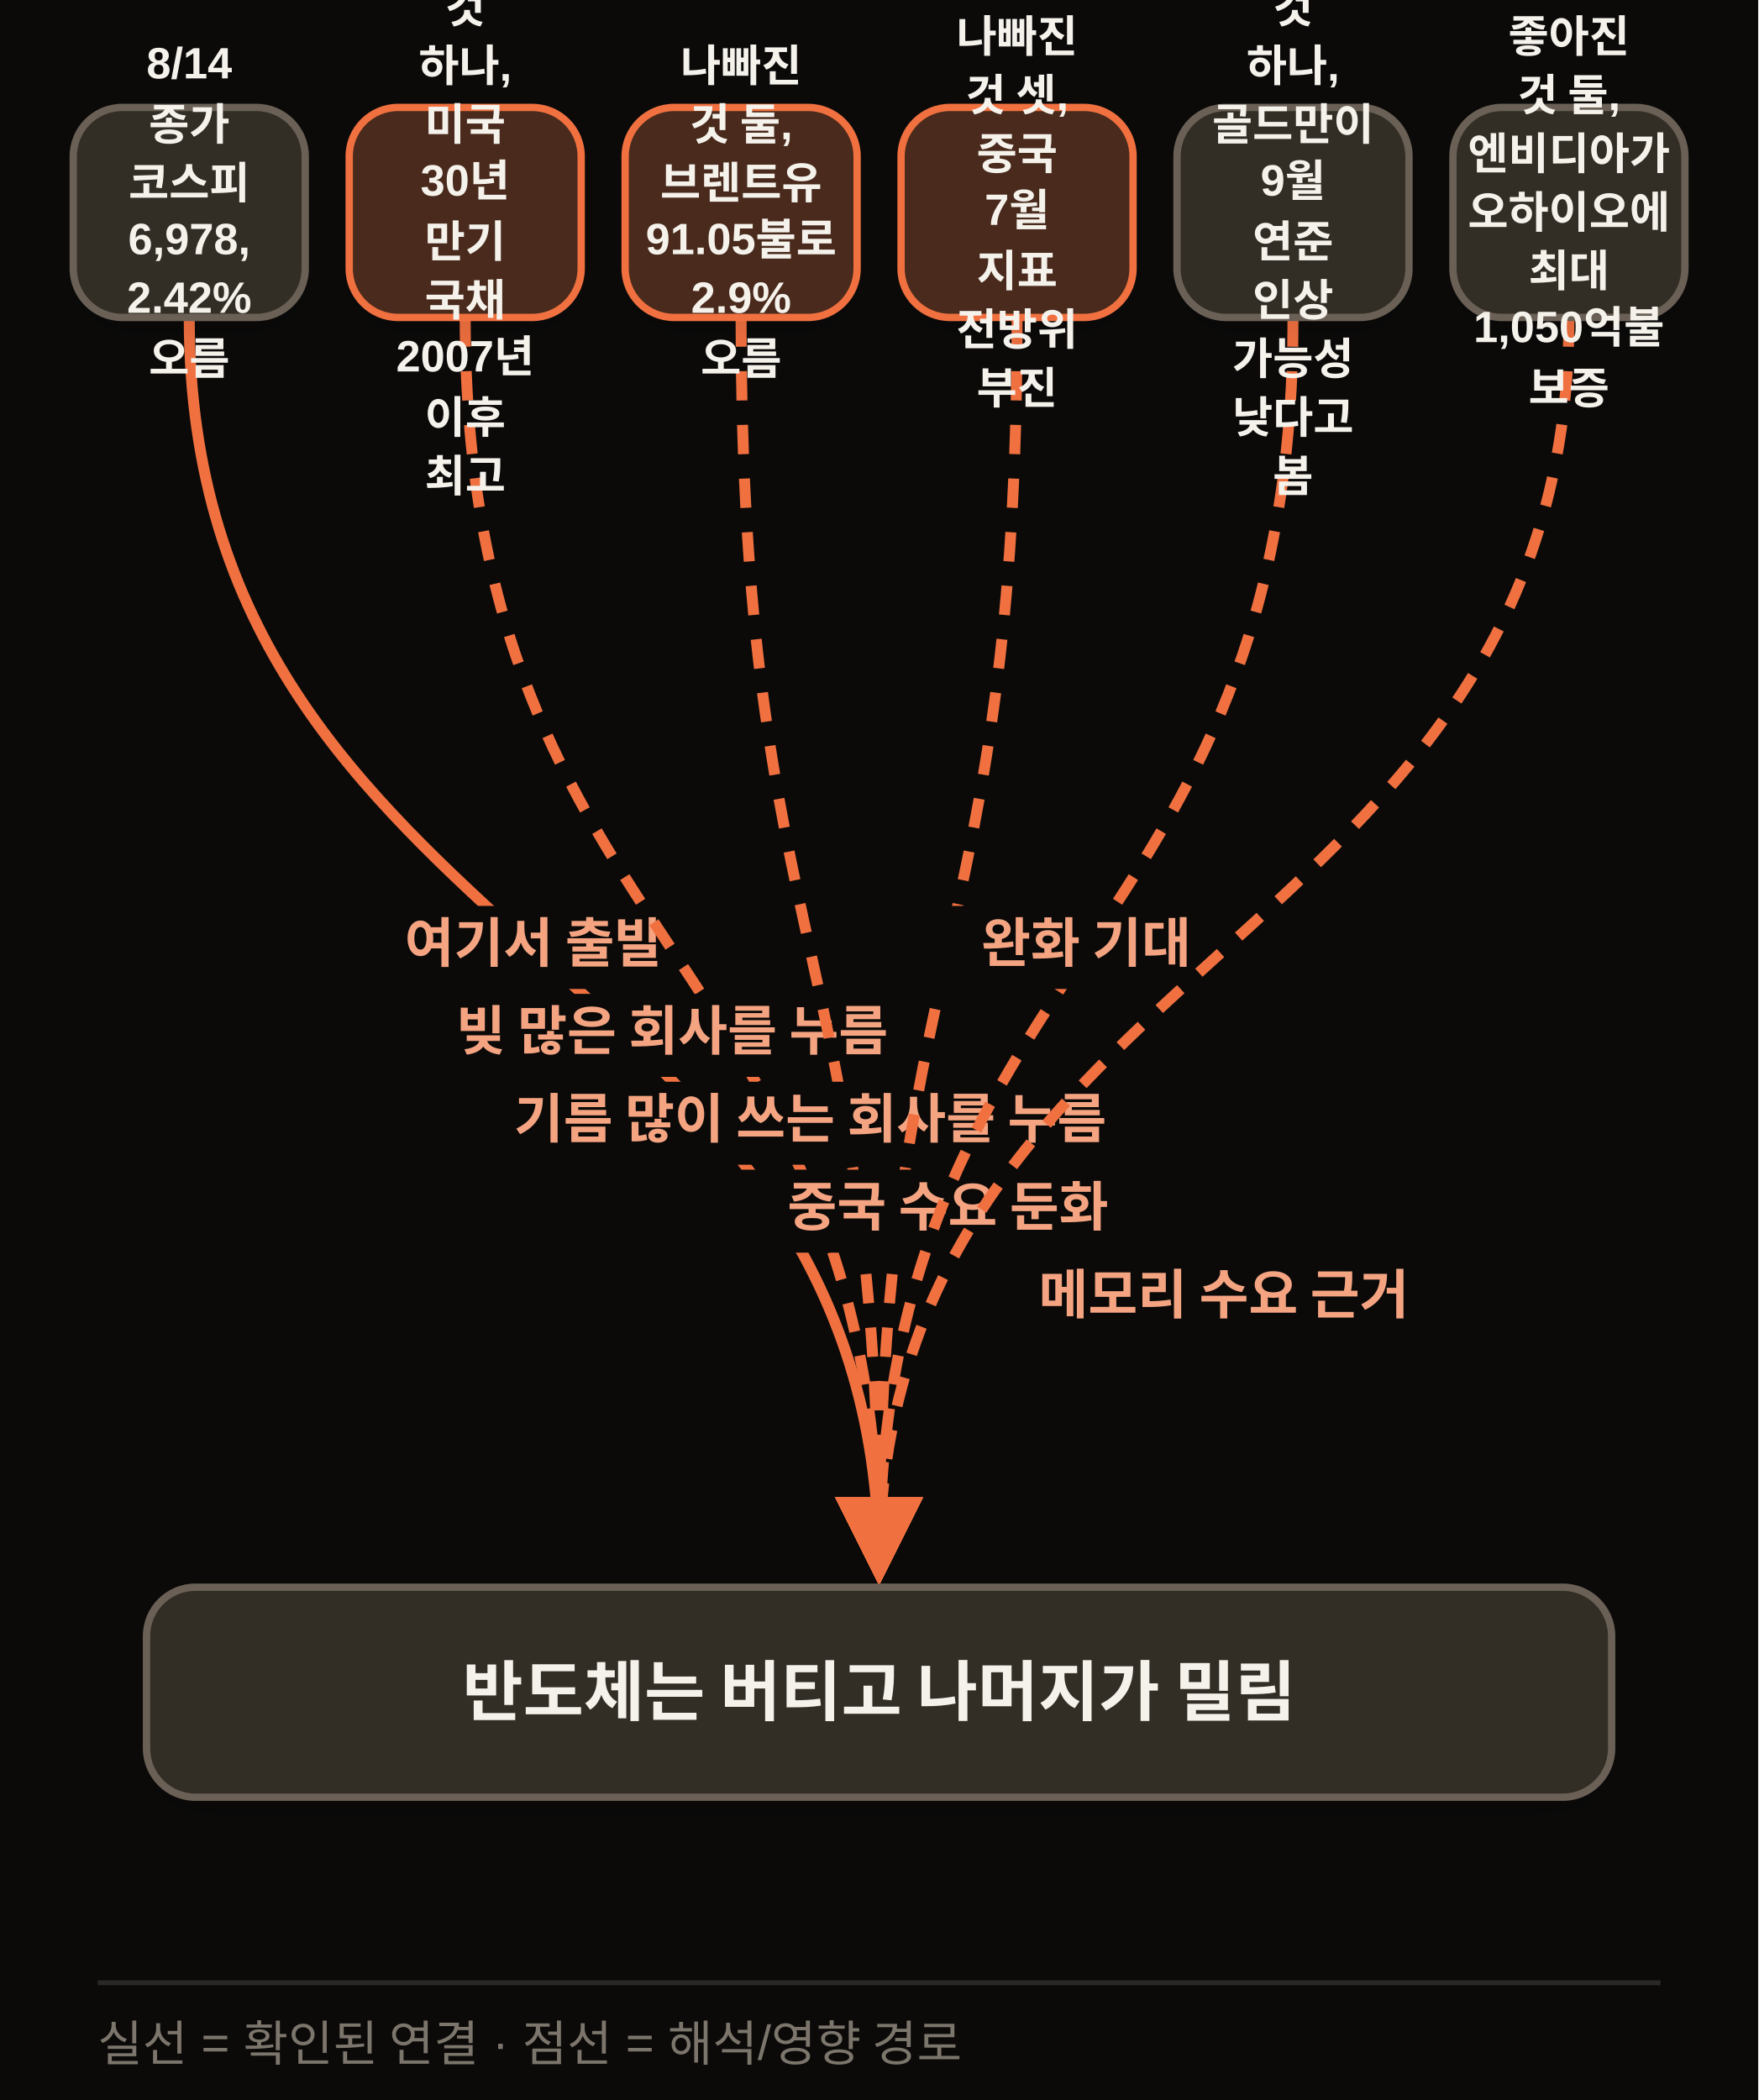
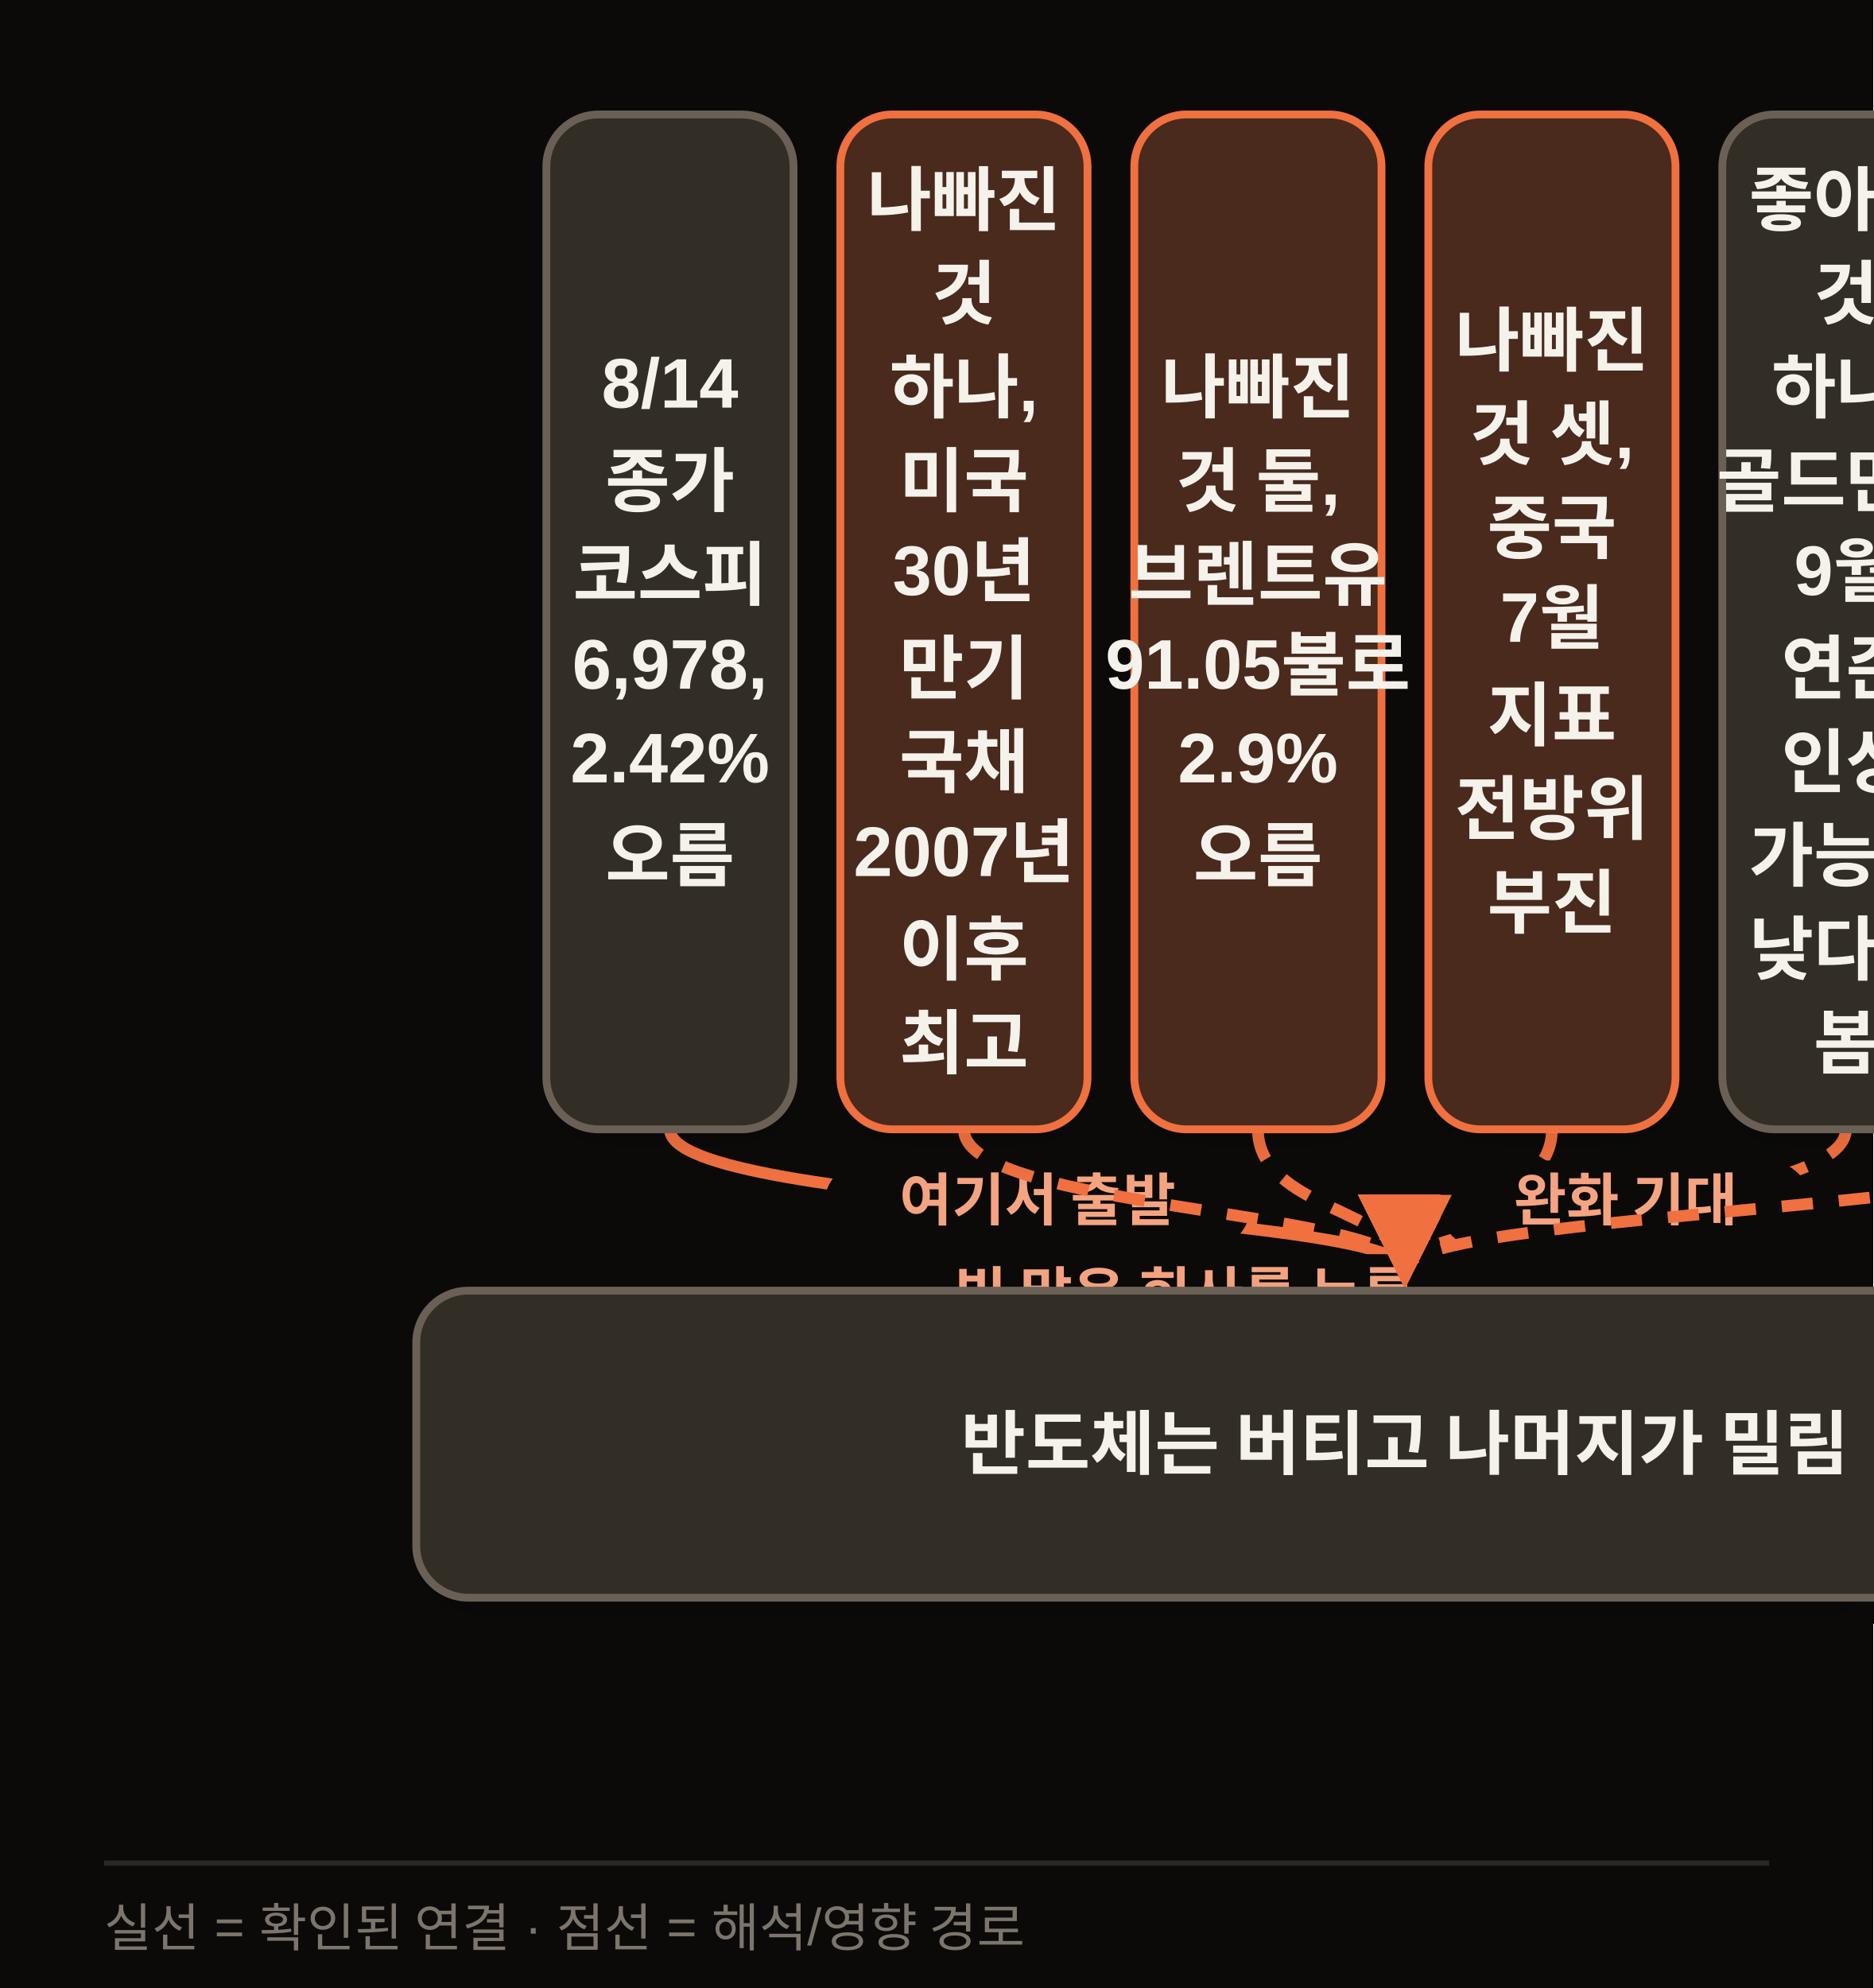
- <svg xmlns="http://www.w3.org/2000/svg" width="720" height="860" viewBox="0 0 720 860" class="morning-diagram morning-diagram-mobile" data-mobile-layout="same-topology" data-motion-orientation="TB" data-motion-steps="3">
+ <svg xmlns="http://www.w3.org/2000/svg" width="720" height="764" viewBox="0 0 720 764" class="morning-diagram morning-diagram-mobile" data-mobile-layout="same-topology" data-motion-orientation="TB" data-motion-steps="3">
  <defs>
    <filter id="shadow" x="-20%" y="-20%" width="140%" height="160%">
      <feDropShadow dx="0" dy="6" stdDeviation="8" flood-color="#111111" flood-opacity=".09" />
    </filter>
    <marker id="arrow" viewBox="0 0 10 10" refX="8" refY="5" markerWidth="8" markerHeight="8" orient="auto-start-reverse">
      <path d="M 0 0 L 10 5 L 0 10 z" fill="#F07040" />
    </marker>
  </defs>
-   <rect width="720" height="860" fill="#0B0A09" />
+   <rect width="720" height="764" fill="#0B0A09" />
  <g class="motion-step motion-edge" data-motion-step="1" data-from="A" data-to="G" style="--motion-delay:4080ms">
-     <path d="M 77.5 130.0 C 77.5 390.0, 360.0 390.0, 360.0 642.0" fill="none" stroke="#F07040" stroke-width="4.5" marker-end="url(#arrow)" />
-     <rect x="136.8" y="371.0" width="164" height="34" rx="17" fill="#0B0A09" />
-     <text x="218.8" y="394.0" text-anchor="middle" font-family="Apple SD Gothic Neo,Malgun Gothic,Arial,sans-serif" font-size="22" font-weight="800" fill="#F5A481">여기서 출발</text>
+     <path d="M 257.5 434.0 C 257.5 465.0, 540.0 465.0, 540.0 488.0" fill="none" stroke="#F07040" stroke-width="4.5" marker-end="url(#arrow)" />
+     <rect x="316.8" y="446.0" width="164" height="34" rx="17" fill="#0B0A09" />
+     <text x="398.8" y="469.0" text-anchor="middle" font-family="Apple SD Gothic Neo,Malgun Gothic,Arial,sans-serif" font-size="22" font-weight="800" fill="#F5A481">여기서 출발</text>
  </g>
  <g class="motion-step motion-edge" data-motion-step="1" data-from="B" data-to="G" style="--motion-delay:4760ms">
-     <path d="M 190.5 130.0 C 190.5 390.0, 360.0 390.0, 360.0 642.0" fill="none" stroke="#F07040" stroke-width="4.5" stroke-dasharray="12 10" marker-end="url(#arrow)" />
-     <rect x="156.2" y="407.0" width="238" height="34" rx="17" fill="#0B0A09" />
-     <text x="275.2" y="430.0" text-anchor="middle" font-family="Apple SD Gothic Neo,Malgun Gothic,Arial,sans-serif" font-size="22" font-weight="800" fill="#F5A481">빚 많은 회사를 누름</text>
+     <path d="M 370.5 434.0 C 370.5 465.0, 540.0 465.0, 540.0 488.0" fill="none" stroke="#F07040" stroke-width="4.5" stroke-dasharray="12 10" marker-end="url(#arrow)" />
+     <rect x="336.2" y="482.0" width="238" height="34" rx="17" fill="#0B0A09" />
+     <text x="455.2" y="505.0" text-anchor="middle" font-family="Apple SD Gothic Neo,Malgun Gothic,Arial,sans-serif" font-size="22" font-weight="800" fill="#F5A481">빚 많은 회사를 누름</text>
  </g>
  <g class="motion-step motion-edge" data-motion-step="1" data-from="C" data-to="G" style="--motion-delay:5440ms">
-     <path d="M 303.5 130.0 C 303.5 390.0, 360.0 390.0, 360.0 642.0" fill="none" stroke="#F07040" stroke-width="4.5" stroke-dasharray="12 10" marker-end="url(#arrow)" />
-     <rect x="212.8" y="443.0" width="238" height="34" rx="17" fill="#0B0A09" />
-     <text x="331.8" y="466.0" text-anchor="middle" font-family="Apple SD Gothic Neo,Malgun Gothic,Arial,sans-serif" font-size="22" font-weight="800" fill="#F5A481">기름 많이 쓰는 회사를 누름</text>
+     <path d="M 483.5 434.0 C 483.5 465.0, 540.0 465.0, 540.0 488.0" fill="none" stroke="#F07040" stroke-width="4.5" stroke-dasharray="12 10" marker-end="url(#arrow)" />
+     <rect x="392.8" y="518.0" width="238" height="34" rx="17" fill="#0B0A09" />
+     <text x="511.8" y="541.0" text-anchor="middle" font-family="Apple SD Gothic Neo,Malgun Gothic,Arial,sans-serif" font-size="22" font-weight="800" fill="#F5A481">기름 많이 쓰는 회사를 누름</text>
  </g>
  <g class="motion-step motion-edge" data-motion-step="1" data-from="D" data-to="G" style="--motion-delay:6120ms">
-     <path d="M 416.5 130.0 C 416.5 390.0, 360.0 390.0, 360.0 642.0" fill="none" stroke="#F07040" stroke-width="4.5" stroke-dasharray="12 10" marker-end="url(#arrow)" />
-     <rect x="285.2" y="479.0" width="206" height="34" rx="17" fill="#0B0A09" />
-     <text x="388.2" y="502.0" text-anchor="middle" font-family="Apple SD Gothic Neo,Malgun Gothic,Arial,sans-serif" font-size="22" font-weight="800" fill="#F5A481">중국 수요 둔화</text>
+     <path d="M 596.5 434.0 C 596.5 465.0, 540.0 465.0, 540.0 488.0" fill="none" stroke="#F07040" stroke-width="4.5" stroke-dasharray="12 10" marker-end="url(#arrow)" />
+     <rect x="465.2" y="554.0" width="206" height="34" rx="17" fill="#0B0A09" />
+     <text x="568.2" y="577.0" text-anchor="middle" font-family="Apple SD Gothic Neo,Malgun Gothic,Arial,sans-serif" font-size="22" font-weight="800" fill="#F5A481">중국 수요 둔화</text>
  </g>
  <g class="motion-step motion-edge" data-motion-step="1" data-from="E" data-to="G" style="--motion-delay:6800ms">
-     <path d="M 529.5 130.0 C 529.5 390.0, 360.0 390.0, 360.0 642.0" fill="none" stroke="#F07040" stroke-width="4.5" stroke-dasharray="12 10" marker-end="url(#arrow)" />
-     <rect x="373.2" y="371.0" width="143" height="34" rx="17" fill="#0B0A09" />
-     <text x="444.8" y="394.0" text-anchor="middle" font-family="Apple SD Gothic Neo,Malgun Gothic,Arial,sans-serif" font-size="22" font-weight="800" fill="#F5A481">완화 기대</text>
+     <path d="M 709.5 434.0 C 709.5 465.0, 540.0 465.0, 540.0 488.0" fill="none" stroke="#F07040" stroke-width="4.5" stroke-dasharray="12 10" marker-end="url(#arrow)" />
+     <rect x="553.2" y="446.0" width="143" height="34" rx="17" fill="#0B0A09" />
+     <text x="624.8" y="469.0" text-anchor="middle" font-family="Apple SD Gothic Neo,Malgun Gothic,Arial,sans-serif" font-size="22" font-weight="800" fill="#F5A481">완화 기대</text>
  </g>
  <g class="motion-step motion-edge" data-motion-step="1" data-from="F" data-to="G" style="--motion-delay:7480ms">
-     <path d="M 642.5 130.0 C 642.5 390.0, 360.0 390.0, 360.0 642.0" fill="none" stroke="#F07040" stroke-width="4.5" stroke-dasharray="12 10" marker-end="url(#arrow)" />
-     <rect x="387.8" y="515.0" width="227" height="34" rx="17" fill="#0B0A09" />
-     <text x="501.2" y="538.0" text-anchor="middle" font-family="Apple SD Gothic Neo,Malgun Gothic,Arial,sans-serif" font-size="22" font-weight="800" fill="#F5A481">메모리 수요 근거</text>
+     <path d="M 822.5 434.0 C 822.5 465.0, 540.0 465.0, 540.0 488.0" fill="none" stroke="#F07040" stroke-width="4.5" stroke-dasharray="12 10" marker-end="url(#arrow)" />
+     <rect x="567.8" y="590.0" width="227" height="34" rx="17" fill="#0B0A09" />
+     <text x="681.2" y="613.0" text-anchor="middle" font-family="Apple SD Gothic Neo,Malgun Gothic,Arial,sans-serif" font-size="22" font-weight="800" fill="#F5A481">메모리 수요 근거</text>
  </g>
  <g class="motion-step motion-node" data-motion-step="0" style="--motion-delay:0ms;--motion-accent-delay:640ms">
-     <rect class="motion-node-shape" x="30.0" y="44.0" width="95.0" height="86" rx="20" fill="#332E26" stroke="#6B6156" stroke-width="3" filter="url(#shadow)" />
-     <text x="77.5" y="27.0" text-anchor="middle" dominant-baseline="middle" font-family="Apple SD Gothic Neo,Malgun Gothic,Arial,sans-serif" font-size="18" font-weight="800" fill="#F5F2EC">8/14</text>
-     <text x="77.5" y="51.0" text-anchor="middle" dominant-baseline="middle" font-family="Apple SD Gothic Neo,Malgun Gothic,Arial,sans-serif" font-size="18" font-weight="800" fill="#F5F2EC">종가</text>
-     <text x="77.5" y="75.0" text-anchor="middle" dominant-baseline="middle" font-family="Apple SD Gothic Neo,Malgun Gothic,Arial,sans-serif" font-size="18" font-weight="800" fill="#F5F2EC">코스피</text>
-     <text x="77.5" y="99.0" text-anchor="middle" dominant-baseline="middle" font-family="Apple SD Gothic Neo,Malgun Gothic,Arial,sans-serif" font-size="18" font-weight="800" fill="#F5F2EC">6,978,</text>
-     <text x="77.5" y="123.0" text-anchor="middle" dominant-baseline="middle" font-family="Apple SD Gothic Neo,Malgun Gothic,Arial,sans-serif" font-size="18" font-weight="800" fill="#F5F2EC">2.42%</text>
-     <text x="77.5" y="147.0" text-anchor="middle" dominant-baseline="middle" font-family="Apple SD Gothic Neo,Malgun Gothic,Arial,sans-serif" font-size="18" font-weight="800" fill="#F5F2EC">오름</text>
+     <rect class="motion-node-shape" x="210.0" y="44.0" width="95.0" height="390" rx="20" fill="#332E26" stroke="#6B6156" stroke-width="3" filter="url(#shadow)" />
+     <text x="257.5" y="149.0" text-anchor="middle" dominant-baseline="middle" font-family="Apple SD Gothic Neo,Malgun Gothic,Arial,sans-serif" font-size="27" font-weight="800" fill="#F5F2EC">8/14</text>
+     <text x="257.5" y="185.0" text-anchor="middle" dominant-baseline="middle" font-family="Apple SD Gothic Neo,Malgun Gothic,Arial,sans-serif" font-size="27" font-weight="800" fill="#F5F2EC">종가</text>
+     <text x="257.5" y="221.0" text-anchor="middle" dominant-baseline="middle" font-family="Apple SD Gothic Neo,Malgun Gothic,Arial,sans-serif" font-size="27" font-weight="800" fill="#F5F2EC">코스피</text>
+     <text x="257.5" y="257.0" text-anchor="middle" dominant-baseline="middle" font-family="Apple SD Gothic Neo,Malgun Gothic,Arial,sans-serif" font-size="27" font-weight="800" fill="#F5F2EC">6,978,</text>
+     <text x="257.5" y="293.0" text-anchor="middle" dominant-baseline="middle" font-family="Apple SD Gothic Neo,Malgun Gothic,Arial,sans-serif" font-size="27" font-weight="800" fill="#F5F2EC">2.42%</text>
+     <text x="257.5" y="329.0" text-anchor="middle" dominant-baseline="middle" font-family="Apple SD Gothic Neo,Malgun Gothic,Arial,sans-serif" font-size="27" font-weight="800" fill="#F5F2EC">오름</text>
  </g>
  <g class="motion-step motion-node motion-risk" data-motion-step="0" style="--motion-delay:680ms;--motion-accent-delay:1320ms">
-     <rect class="motion-node-shape" x="143.0" y="44.0" width="95.0" height="86" rx="20" fill="#4A2C1A" stroke="#F07040" stroke-width="3" filter="url(#shadow)" />
-     <text x="190.5" y="-21.0" text-anchor="middle" dominant-baseline="middle" font-family="Apple SD Gothic Neo,Malgun Gothic,Arial,sans-serif" font-size="18" font-weight="800" fill="#F5F2EC">나빠진</text>
-     <text x="190.5" y="3.0" text-anchor="middle" dominant-baseline="middle" font-family="Apple SD Gothic Neo,Malgun Gothic,Arial,sans-serif" font-size="18" font-weight="800" fill="#F5F2EC">것</text>
-     <text x="190.5" y="27.0" text-anchor="middle" dominant-baseline="middle" font-family="Apple SD Gothic Neo,Malgun Gothic,Arial,sans-serif" font-size="18" font-weight="800" fill="#F5F2EC">하나,</text>
-     <text x="190.5" y="51.0" text-anchor="middle" dominant-baseline="middle" font-family="Apple SD Gothic Neo,Malgun Gothic,Arial,sans-serif" font-size="18" font-weight="800" fill="#F5F2EC">미국</text>
-     <text x="190.5" y="75.0" text-anchor="middle" dominant-baseline="middle" font-family="Apple SD Gothic Neo,Malgun Gothic,Arial,sans-serif" font-size="18" font-weight="800" fill="#F5F2EC">30년</text>
-     <text x="190.5" y="99.0" text-anchor="middle" dominant-baseline="middle" font-family="Apple SD Gothic Neo,Malgun Gothic,Arial,sans-serif" font-size="18" font-weight="800" fill="#F5F2EC">만기</text>
-     <text x="190.5" y="123.0" text-anchor="middle" dominant-baseline="middle" font-family="Apple SD Gothic Neo,Malgun Gothic,Arial,sans-serif" font-size="18" font-weight="800" fill="#F5F2EC">국채</text>
-     <text x="190.5" y="147.0" text-anchor="middle" dominant-baseline="middle" font-family="Apple SD Gothic Neo,Malgun Gothic,Arial,sans-serif" font-size="18" font-weight="800" fill="#F5F2EC">2007년</text>
-     <text x="190.5" y="171.0" text-anchor="middle" dominant-baseline="middle" font-family="Apple SD Gothic Neo,Malgun Gothic,Arial,sans-serif" font-size="18" font-weight="800" fill="#F5F2EC">이후</text>
-     <text x="190.5" y="195.0" text-anchor="middle" dominant-baseline="middle" font-family="Apple SD Gothic Neo,Malgun Gothic,Arial,sans-serif" font-size="18" font-weight="800" fill="#F5F2EC">최고</text>
+     <rect class="motion-node-shape" x="323.0" y="44.0" width="95.0" height="390" rx="20" fill="#4A2C1A" stroke="#F07040" stroke-width="3" filter="url(#shadow)" />
+     <text x="370.5" y="77.0" text-anchor="middle" dominant-baseline="middle" font-family="Apple SD Gothic Neo,Malgun Gothic,Arial,sans-serif" font-size="27" font-weight="800" fill="#F5F2EC">나빠진</text>
+     <text x="370.5" y="113.0" text-anchor="middle" dominant-baseline="middle" font-family="Apple SD Gothic Neo,Malgun Gothic,Arial,sans-serif" font-size="27" font-weight="800" fill="#F5F2EC">것</text>
+     <text x="370.5" y="149.0" text-anchor="middle" dominant-baseline="middle" font-family="Apple SD Gothic Neo,Malgun Gothic,Arial,sans-serif" font-size="27" font-weight="800" fill="#F5F2EC">하나,</text>
+     <text x="370.5" y="185.0" text-anchor="middle" dominant-baseline="middle" font-family="Apple SD Gothic Neo,Malgun Gothic,Arial,sans-serif" font-size="27" font-weight="800" fill="#F5F2EC">미국</text>
+     <text x="370.5" y="221.0" text-anchor="middle" dominant-baseline="middle" font-family="Apple SD Gothic Neo,Malgun Gothic,Arial,sans-serif" font-size="27" font-weight="800" fill="#F5F2EC">30년</text>
+     <text x="370.5" y="257.0" text-anchor="middle" dominant-baseline="middle" font-family="Apple SD Gothic Neo,Malgun Gothic,Arial,sans-serif" font-size="27" font-weight="800" fill="#F5F2EC">만기</text>
+     <text x="370.5" y="293.0" text-anchor="middle" dominant-baseline="middle" font-family="Apple SD Gothic Neo,Malgun Gothic,Arial,sans-serif" font-size="27" font-weight="800" fill="#F5F2EC">국채</text>
+     <text x="370.5" y="329.0" text-anchor="middle" dominant-baseline="middle" font-family="Apple SD Gothic Neo,Malgun Gothic,Arial,sans-serif" font-size="27" font-weight="800" fill="#F5F2EC">2007년</text>
+     <text x="370.5" y="365.0" text-anchor="middle" dominant-baseline="middle" font-family="Apple SD Gothic Neo,Malgun Gothic,Arial,sans-serif" font-size="27" font-weight="800" fill="#F5F2EC">이후</text>
+     <text x="370.5" y="401.0" text-anchor="middle" dominant-baseline="middle" font-family="Apple SD Gothic Neo,Malgun Gothic,Arial,sans-serif" font-size="27" font-weight="800" fill="#F5F2EC">최고</text>
  </g>
  <g class="motion-step motion-node motion-risk" data-motion-step="0" style="--motion-delay:1360ms;--motion-accent-delay:2000ms">
-     <rect class="motion-node-shape" x="256.0" y="44.0" width="95.0" height="86" rx="20" fill="#4A2C1A" stroke="#F07040" stroke-width="3" filter="url(#shadow)" />
-     <text x="303.5" y="27.0" text-anchor="middle" dominant-baseline="middle" font-family="Apple SD Gothic Neo,Malgun Gothic,Arial,sans-serif" font-size="18" font-weight="800" fill="#F5F2EC">나빠진</text>
-     <text x="303.5" y="51.0" text-anchor="middle" dominant-baseline="middle" font-family="Apple SD Gothic Neo,Malgun Gothic,Arial,sans-serif" font-size="18" font-weight="800" fill="#F5F2EC">것 둘,</text>
-     <text x="303.5" y="75.0" text-anchor="middle" dominant-baseline="middle" font-family="Apple SD Gothic Neo,Malgun Gothic,Arial,sans-serif" font-size="18" font-weight="800" fill="#F5F2EC">브렌트유</text>
-     <text x="303.5" y="99.0" text-anchor="middle" dominant-baseline="middle" font-family="Apple SD Gothic Neo,Malgun Gothic,Arial,sans-serif" font-size="18" font-weight="800" fill="#F5F2EC">91.05불로</text>
-     <text x="303.5" y="123.0" text-anchor="middle" dominant-baseline="middle" font-family="Apple SD Gothic Neo,Malgun Gothic,Arial,sans-serif" font-size="18" font-weight="800" fill="#F5F2EC">2.9%</text>
-     <text x="303.5" y="147.0" text-anchor="middle" dominant-baseline="middle" font-family="Apple SD Gothic Neo,Malgun Gothic,Arial,sans-serif" font-size="18" font-weight="800" fill="#F5F2EC">오름</text>
+     <rect class="motion-node-shape" x="436.0" y="44.0" width="95.0" height="390" rx="20" fill="#4A2C1A" stroke="#F07040" stroke-width="3" filter="url(#shadow)" />
+     <text x="483.5" y="149.0" text-anchor="middle" dominant-baseline="middle" font-family="Apple SD Gothic Neo,Malgun Gothic,Arial,sans-serif" font-size="27" font-weight="800" fill="#F5F2EC">나빠진</text>
+     <text x="483.5" y="185.0" text-anchor="middle" dominant-baseline="middle" font-family="Apple SD Gothic Neo,Malgun Gothic,Arial,sans-serif" font-size="27" font-weight="800" fill="#F5F2EC">것 둘,</text>
+     <text x="483.5" y="221.0" text-anchor="middle" dominant-baseline="middle" font-family="Apple SD Gothic Neo,Malgun Gothic,Arial,sans-serif" font-size="27" font-weight="800" fill="#F5F2EC">브렌트유</text>
+     <text x="483.5" y="257.0" text-anchor="middle" dominant-baseline="middle" font-family="Apple SD Gothic Neo,Malgun Gothic,Arial,sans-serif" font-size="27" font-weight="800" fill="#F5F2EC">91.05불로</text>
+     <text x="483.5" y="293.0" text-anchor="middle" dominant-baseline="middle" font-family="Apple SD Gothic Neo,Malgun Gothic,Arial,sans-serif" font-size="27" font-weight="800" fill="#F5F2EC">2.9%</text>
+     <text x="483.5" y="329.0" text-anchor="middle" dominant-baseline="middle" font-family="Apple SD Gothic Neo,Malgun Gothic,Arial,sans-serif" font-size="27" font-weight="800" fill="#F5F2EC">오름</text>
  </g>
  <g class="motion-step motion-node motion-risk" data-motion-step="0" style="--motion-delay:2040ms;--motion-accent-delay:2680ms">
-     <rect class="motion-node-shape" x="369.0" y="44.0" width="95.0" height="86" rx="20" fill="#4A2C1A" stroke="#F07040" stroke-width="3" filter="url(#shadow)" />
-     <text x="416.5" y="15.0" text-anchor="middle" dominant-baseline="middle" font-family="Apple SD Gothic Neo,Malgun Gothic,Arial,sans-serif" font-size="18" font-weight="800" fill="#F5F2EC">나빠진</text>
-     <text x="416.5" y="39.0" text-anchor="middle" dominant-baseline="middle" font-family="Apple SD Gothic Neo,Malgun Gothic,Arial,sans-serif" font-size="18" font-weight="800" fill="#F5F2EC">것 셋,</text>
-     <text x="416.5" y="63.0" text-anchor="middle" dominant-baseline="middle" font-family="Apple SD Gothic Neo,Malgun Gothic,Arial,sans-serif" font-size="18" font-weight="800" fill="#F5F2EC">중국</text>
-     <text x="416.5" y="87.0" text-anchor="middle" dominant-baseline="middle" font-family="Apple SD Gothic Neo,Malgun Gothic,Arial,sans-serif" font-size="18" font-weight="800" fill="#F5F2EC">7월</text>
-     <text x="416.5" y="111.0" text-anchor="middle" dominant-baseline="middle" font-family="Apple SD Gothic Neo,Malgun Gothic,Arial,sans-serif" font-size="18" font-weight="800" fill="#F5F2EC">지표</text>
-     <text x="416.5" y="135.0" text-anchor="middle" dominant-baseline="middle" font-family="Apple SD Gothic Neo,Malgun Gothic,Arial,sans-serif" font-size="18" font-weight="800" fill="#F5F2EC">전방위</text>
-     <text x="416.5" y="159.0" text-anchor="middle" dominant-baseline="middle" font-family="Apple SD Gothic Neo,Malgun Gothic,Arial,sans-serif" font-size="18" font-weight="800" fill="#F5F2EC">부진</text>
+     <rect class="motion-node-shape" x="549.0" y="44.0" width="95.0" height="390" rx="20" fill="#4A2C1A" stroke="#F07040" stroke-width="3" filter="url(#shadow)" />
+     <text x="596.5" y="131.0" text-anchor="middle" dominant-baseline="middle" font-family="Apple SD Gothic Neo,Malgun Gothic,Arial,sans-serif" font-size="27" font-weight="800" fill="#F5F2EC">나빠진</text>
+     <text x="596.5" y="167.0" text-anchor="middle" dominant-baseline="middle" font-family="Apple SD Gothic Neo,Malgun Gothic,Arial,sans-serif" font-size="27" font-weight="800" fill="#F5F2EC">것 셋,</text>
+     <text x="596.5" y="203.0" text-anchor="middle" dominant-baseline="middle" font-family="Apple SD Gothic Neo,Malgun Gothic,Arial,sans-serif" font-size="27" font-weight="800" fill="#F5F2EC">중국</text>
+     <text x="596.5" y="239.0" text-anchor="middle" dominant-baseline="middle" font-family="Apple SD Gothic Neo,Malgun Gothic,Arial,sans-serif" font-size="27" font-weight="800" fill="#F5F2EC">7월</text>
+     <text x="596.5" y="275.0" text-anchor="middle" dominant-baseline="middle" font-family="Apple SD Gothic Neo,Malgun Gothic,Arial,sans-serif" font-size="27" font-weight="800" fill="#F5F2EC">지표</text>
+     <text x="596.5" y="311.0" text-anchor="middle" dominant-baseline="middle" font-family="Apple SD Gothic Neo,Malgun Gothic,Arial,sans-serif" font-size="27" font-weight="800" fill="#F5F2EC">전방위</text>
+     <text x="596.5" y="347.0" text-anchor="middle" dominant-baseline="middle" font-family="Apple SD Gothic Neo,Malgun Gothic,Arial,sans-serif" font-size="27" font-weight="800" fill="#F5F2EC">부진</text>
  </g>
  <g class="motion-step motion-node" data-motion-step="0" style="--motion-delay:2720ms;--motion-accent-delay:3360ms">
-     <rect class="motion-node-shape" x="482.0" y="44.0" width="95.0" height="86" rx="20" fill="#332E26" stroke="#6B6156" stroke-width="3" filter="url(#shadow)" />
-     <text x="529.5" y="-21.0" text-anchor="middle" dominant-baseline="middle" font-family="Apple SD Gothic Neo,Malgun Gothic,Arial,sans-serif" font-size="18" font-weight="800" fill="#F5F2EC">좋아진</text>
-     <text x="529.5" y="3.0" text-anchor="middle" dominant-baseline="middle" font-family="Apple SD Gothic Neo,Malgun Gothic,Arial,sans-serif" font-size="18" font-weight="800" fill="#F5F2EC">것</text>
-     <text x="529.5" y="27.0" text-anchor="middle" dominant-baseline="middle" font-family="Apple SD Gothic Neo,Malgun Gothic,Arial,sans-serif" font-size="18" font-weight="800" fill="#F5F2EC">하나,</text>
-     <text x="529.5" y="51.0" text-anchor="middle" dominant-baseline="middle" font-family="Apple SD Gothic Neo,Malgun Gothic,Arial,sans-serif" font-size="18" font-weight="800" fill="#F5F2EC">골드만이</text>
-     <text x="529.5" y="75.0" text-anchor="middle" dominant-baseline="middle" font-family="Apple SD Gothic Neo,Malgun Gothic,Arial,sans-serif" font-size="18" font-weight="800" fill="#F5F2EC">9월</text>
-     <text x="529.5" y="99.0" text-anchor="middle" dominant-baseline="middle" font-family="Apple SD Gothic Neo,Malgun Gothic,Arial,sans-serif" font-size="18" font-weight="800" fill="#F5F2EC">연준</text>
-     <text x="529.5" y="123.0" text-anchor="middle" dominant-baseline="middle" font-family="Apple SD Gothic Neo,Malgun Gothic,Arial,sans-serif" font-size="18" font-weight="800" fill="#F5F2EC">인상</text>
-     <text x="529.5" y="147.0" text-anchor="middle" dominant-baseline="middle" font-family="Apple SD Gothic Neo,Malgun Gothic,Arial,sans-serif" font-size="18" font-weight="800" fill="#F5F2EC">가능성</text>
-     <text x="529.5" y="171.0" text-anchor="middle" dominant-baseline="middle" font-family="Apple SD Gothic Neo,Malgun Gothic,Arial,sans-serif" font-size="18" font-weight="800" fill="#F5F2EC">낮다고</text>
-     <text x="529.5" y="195.0" text-anchor="middle" dominant-baseline="middle" font-family="Apple SD Gothic Neo,Malgun Gothic,Arial,sans-serif" font-size="18" font-weight="800" fill="#F5F2EC">봄</text>
+     <rect class="motion-node-shape" x="662.0" y="44.0" width="95.0" height="390" rx="20" fill="#332E26" stroke="#6B6156" stroke-width="3" filter="url(#shadow)" />
+     <text x="709.5" y="77.0" text-anchor="middle" dominant-baseline="middle" font-family="Apple SD Gothic Neo,Malgun Gothic,Arial,sans-serif" font-size="27" font-weight="800" fill="#F5F2EC">좋아진</text>
+     <text x="709.5" y="113.0" text-anchor="middle" dominant-baseline="middle" font-family="Apple SD Gothic Neo,Malgun Gothic,Arial,sans-serif" font-size="27" font-weight="800" fill="#F5F2EC">것</text>
+     <text x="709.5" y="149.0" text-anchor="middle" dominant-baseline="middle" font-family="Apple SD Gothic Neo,Malgun Gothic,Arial,sans-serif" font-size="27" font-weight="800" fill="#F5F2EC">하나,</text>
+     <text x="709.5" y="185.0" text-anchor="middle" dominant-baseline="middle" font-family="Apple SD Gothic Neo,Malgun Gothic,Arial,sans-serif" font-size="27" font-weight="800" fill="#F5F2EC">골드만이</text>
+     <text x="709.5" y="221.0" text-anchor="middle" dominant-baseline="middle" font-family="Apple SD Gothic Neo,Malgun Gothic,Arial,sans-serif" font-size="27" font-weight="800" fill="#F5F2EC">9월</text>
+     <text x="709.5" y="257.0" text-anchor="middle" dominant-baseline="middle" font-family="Apple SD Gothic Neo,Malgun Gothic,Arial,sans-serif" font-size="27" font-weight="800" fill="#F5F2EC">연준</text>
+     <text x="709.5" y="293.0" text-anchor="middle" dominant-baseline="middle" font-family="Apple SD Gothic Neo,Malgun Gothic,Arial,sans-serif" font-size="27" font-weight="800" fill="#F5F2EC">인상</text>
+     <text x="709.5" y="329.0" text-anchor="middle" dominant-baseline="middle" font-family="Apple SD Gothic Neo,Malgun Gothic,Arial,sans-serif" font-size="27" font-weight="800" fill="#F5F2EC">가능성</text>
+     <text x="709.5" y="365.0" text-anchor="middle" dominant-baseline="middle" font-family="Apple SD Gothic Neo,Malgun Gothic,Arial,sans-serif" font-size="27" font-weight="800" fill="#F5F2EC">낮다고</text>
+     <text x="709.5" y="401.0" text-anchor="middle" dominant-baseline="middle" font-family="Apple SD Gothic Neo,Malgun Gothic,Arial,sans-serif" font-size="27" font-weight="800" fill="#F5F2EC">봄</text>
  </g>
  <g class="motion-step motion-node" data-motion-step="0" style="--motion-delay:3400ms;--motion-accent-delay:4040ms">
-     <rect class="motion-node-shape" x="595.0" y="44.0" width="95.0" height="86" rx="20" fill="#332E26" stroke="#6B6156" stroke-width="3" filter="url(#shadow)" />
-     <text x="642.5" y="15.0" text-anchor="middle" dominant-baseline="middle" font-family="Apple SD Gothic Neo,Malgun Gothic,Arial,sans-serif" font-size="18" font-weight="800" fill="#F5F2EC">좋아진</text>
-     <text x="642.5" y="39.0" text-anchor="middle" dominant-baseline="middle" font-family="Apple SD Gothic Neo,Malgun Gothic,Arial,sans-serif" font-size="18" font-weight="800" fill="#F5F2EC">것 둘,</text>
-     <text x="642.5" y="63.0" text-anchor="middle" dominant-baseline="middle" font-family="Apple SD Gothic Neo,Malgun Gothic,Arial,sans-serif" font-size="18" font-weight="800" fill="#F5F2EC">엔비디아가</text>
-     <text x="642.5" y="87.0" text-anchor="middle" dominant-baseline="middle" font-family="Apple SD Gothic Neo,Malgun Gothic,Arial,sans-serif" font-size="18" font-weight="800" fill="#F5F2EC">오하이오에</text>
-     <text x="642.5" y="111.0" text-anchor="middle" dominant-baseline="middle" font-family="Apple SD Gothic Neo,Malgun Gothic,Arial,sans-serif" font-size="18" font-weight="800" fill="#F5F2EC">최대</text>
-     <text x="642.5" y="135.0" text-anchor="middle" dominant-baseline="middle" font-family="Apple SD Gothic Neo,Malgun Gothic,Arial,sans-serif" font-size="18" font-weight="800" fill="#F5F2EC">1,050억불</text>
-     <text x="642.5" y="159.0" text-anchor="middle" dominant-baseline="middle" font-family="Apple SD Gothic Neo,Malgun Gothic,Arial,sans-serif" font-size="18" font-weight="800" fill="#F5F2EC">보증</text>
+     <rect class="motion-node-shape" x="775.0" y="44.0" width="95.0" height="390" rx="20" fill="#332E26" stroke="#6B6156" stroke-width="3" filter="url(#shadow)" />
+     <text x="822.5" y="131.0" text-anchor="middle" dominant-baseline="middle" font-family="Apple SD Gothic Neo,Malgun Gothic,Arial,sans-serif" font-size="27" font-weight="800" fill="#F5F2EC">좋아진</text>
+     <text x="822.5" y="167.0" text-anchor="middle" dominant-baseline="middle" font-family="Apple SD Gothic Neo,Malgun Gothic,Arial,sans-serif" font-size="27" font-weight="800" fill="#F5F2EC">것 둘,</text>
+     <text x="822.5" y="203.0" text-anchor="middle" dominant-baseline="middle" font-family="Apple SD Gothic Neo,Malgun Gothic,Arial,sans-serif" font-size="27" font-weight="800" fill="#F5F2EC">엔비디아가</text>
+     <text x="822.5" y="239.0" text-anchor="middle" dominant-baseline="middle" font-family="Apple SD Gothic Neo,Malgun Gothic,Arial,sans-serif" font-size="27" font-weight="800" fill="#F5F2EC">오하이오에</text>
+     <text x="822.5" y="275.0" text-anchor="middle" dominant-baseline="middle" font-family="Apple SD Gothic Neo,Malgun Gothic,Arial,sans-serif" font-size="27" font-weight="800" fill="#F5F2EC">최대</text>
+     <text x="822.5" y="311.0" text-anchor="middle" dominant-baseline="middle" font-family="Apple SD Gothic Neo,Malgun Gothic,Arial,sans-serif" font-size="27" font-weight="800" fill="#F5F2EC">1,050억불</text>
+     <text x="822.5" y="347.0" text-anchor="middle" dominant-baseline="middle" font-family="Apple SD Gothic Neo,Malgun Gothic,Arial,sans-serif" font-size="27" font-weight="800" fill="#F5F2EC">보증</text>
  </g>
  <g class="motion-step motion-node" data-motion-step="2" style="--motion-delay:8160ms;--motion-accent-delay:8800ms">
-     <rect class="motion-node-shape" x="60.0" y="650.0" width="600.0" height="86" rx="20" fill="#332E26" stroke="#6B6156" stroke-width="3" filter="url(#shadow)" />
-     <text x="360.0" y="693.0" text-anchor="middle" dominant-baseline="middle" font-family="Apple SD Gothic Neo,Malgun Gothic,Arial,sans-serif" font-size="27" font-weight="800" fill="#F5F2EC">반도체는 버티고 나머지가 밀림</text>
+     <rect class="motion-node-shape" x="160.0" y="496.0" width="760.0" height="118.0" rx="20" fill="#332E26" stroke="#6B6156" stroke-width="3" filter="url(#shadow)" />
+     <text x="540.0" y="555.0" text-anchor="middle" dominant-baseline="middle" font-family="Apple SD Gothic Neo,Malgun Gothic,Arial,sans-serif" font-size="27" font-weight="800" fill="#F5F2EC">반도체는 버티고 나머지가 밀림</text>
  </g>
-   <line x1="40" y1="812" x2="680" y2="812" stroke="#2A2724" stroke-width="2" />
-   <text x="40" y="844" font-family="Apple SD Gothic Neo,Malgun Gothic,Arial,sans-serif" font-size="20" fill="#7C756C">실선 = 확인된 연결 · 점선 = 해석/영향 경로</text>
+   <line x1="40" y1="716" x2="680" y2="716" stroke="#2A2724" stroke-width="2" />
+   <text x="40" y="748" font-family="Apple SD Gothic Neo,Malgun Gothic,Arial,sans-serif" font-size="20" fill="#7C756C">실선 = 확인된 연결 · 점선 = 해석/영향 경로</text>
</svg>
